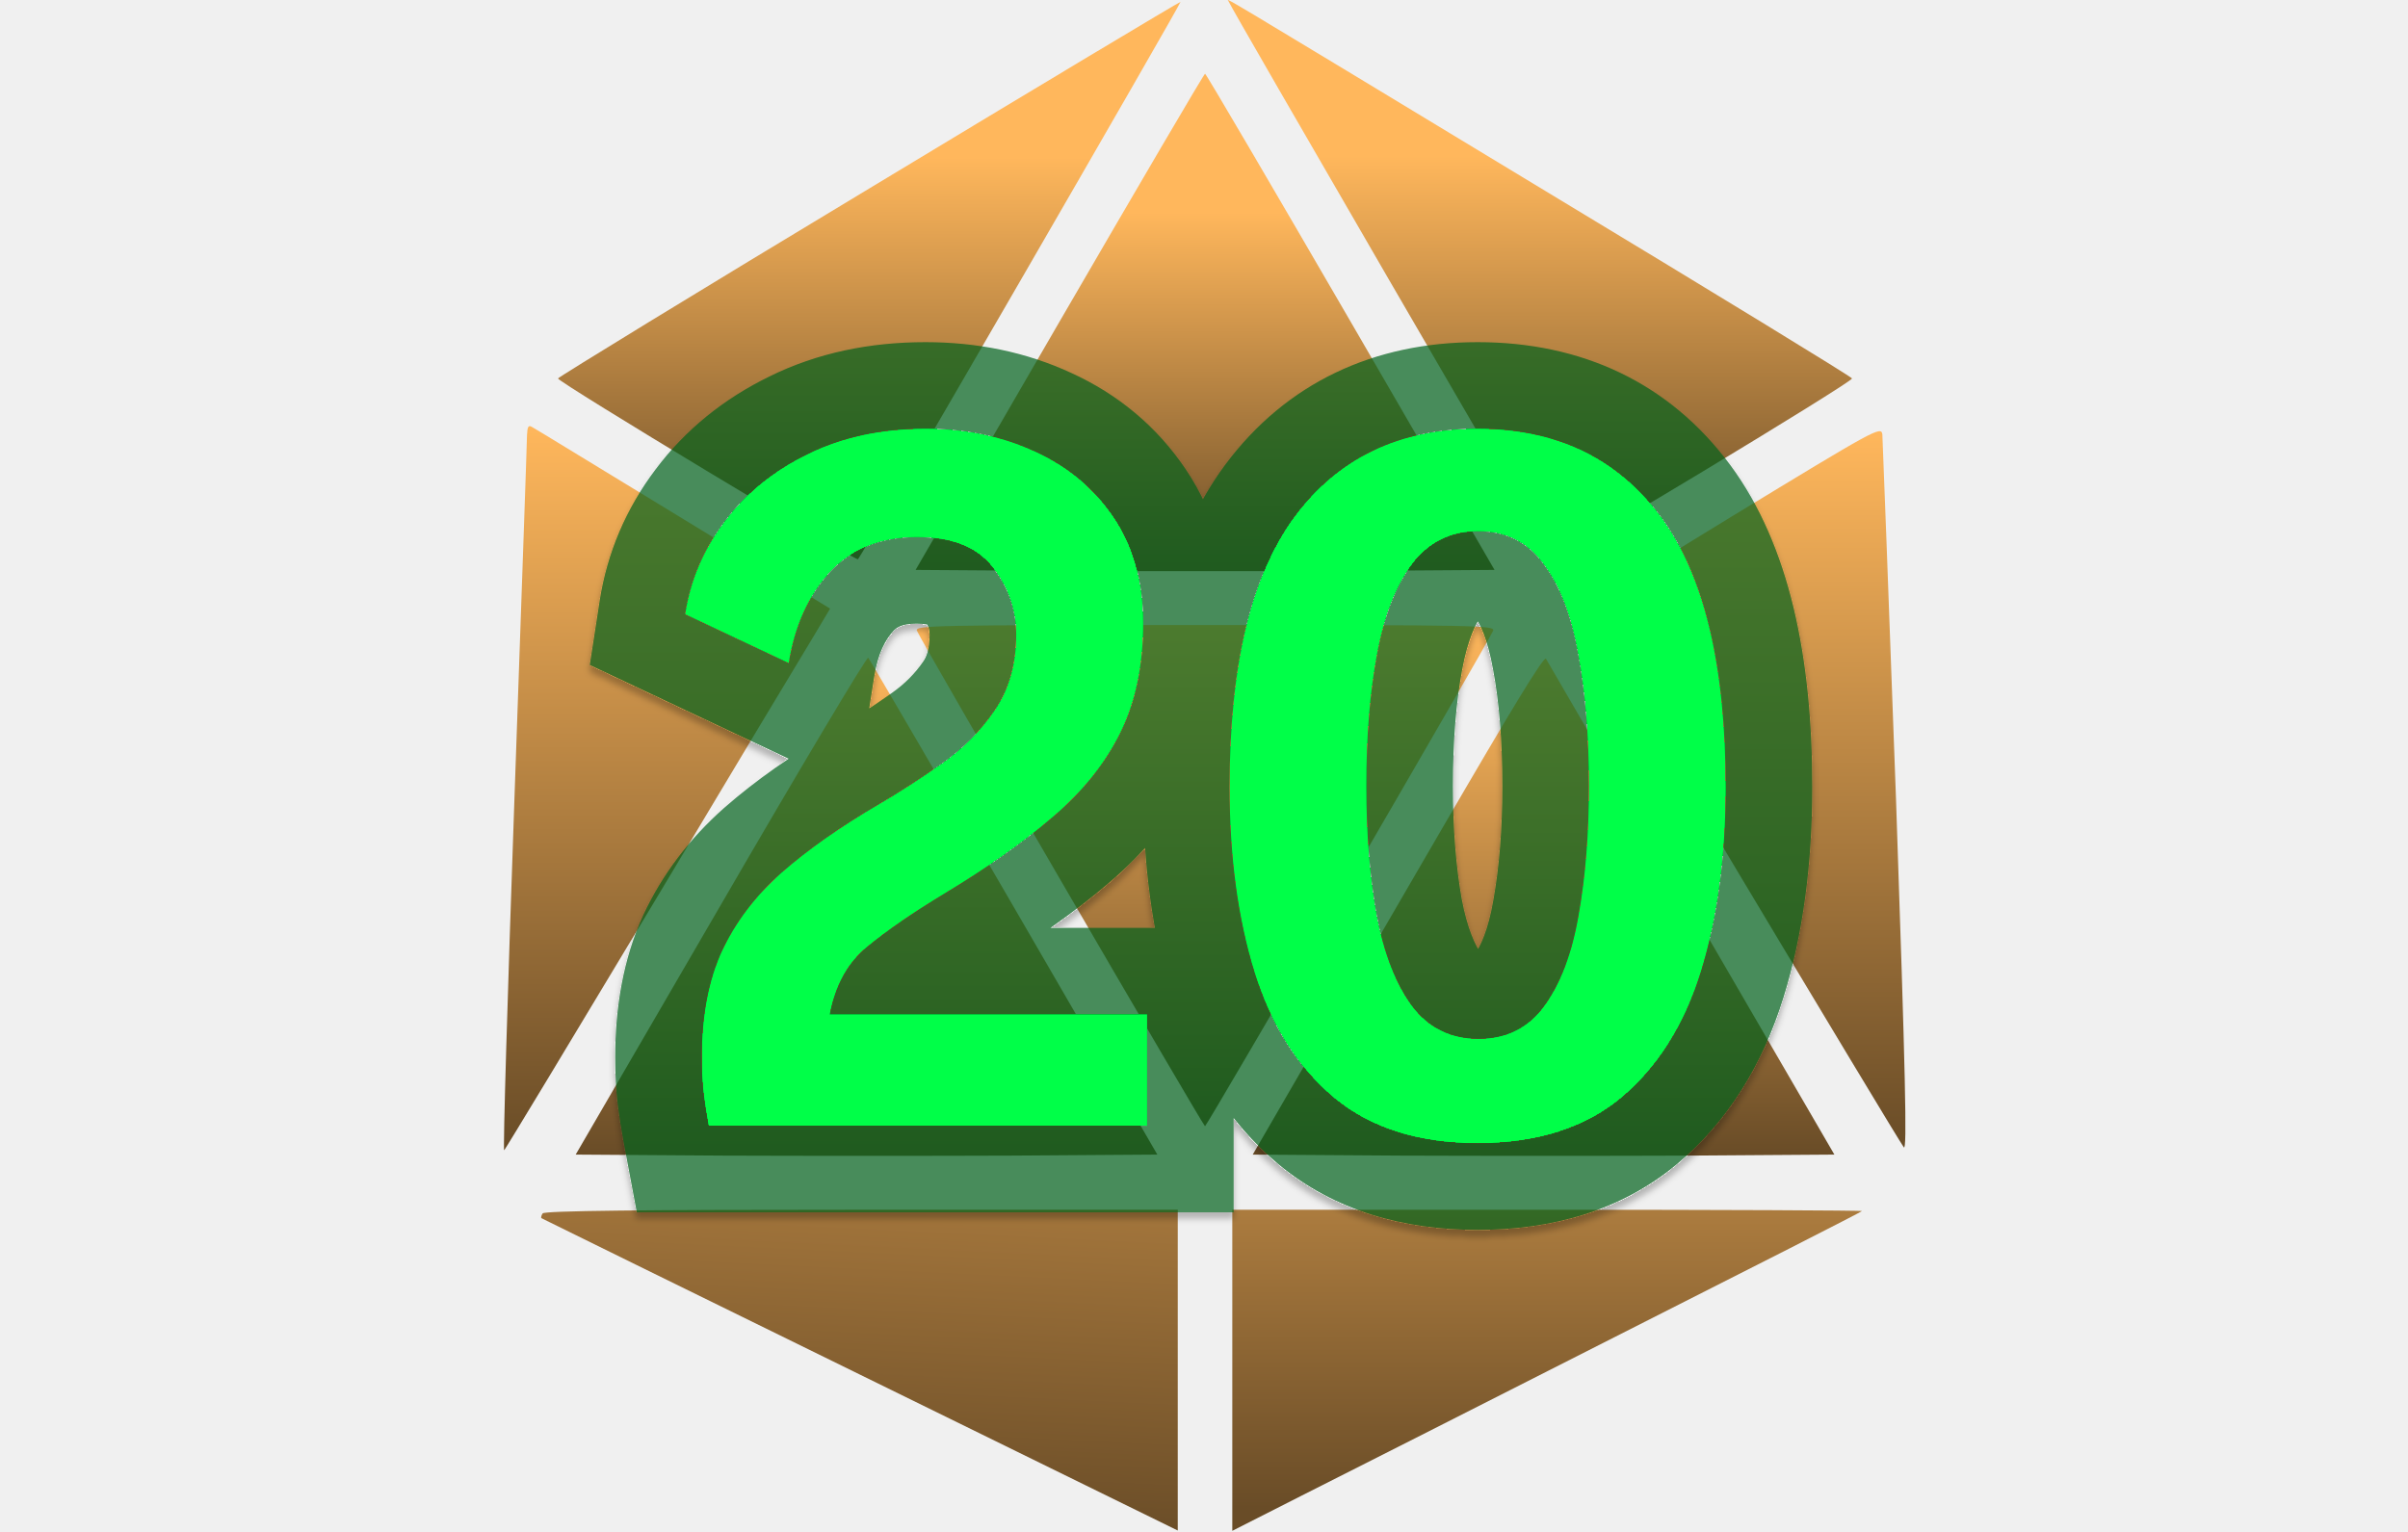
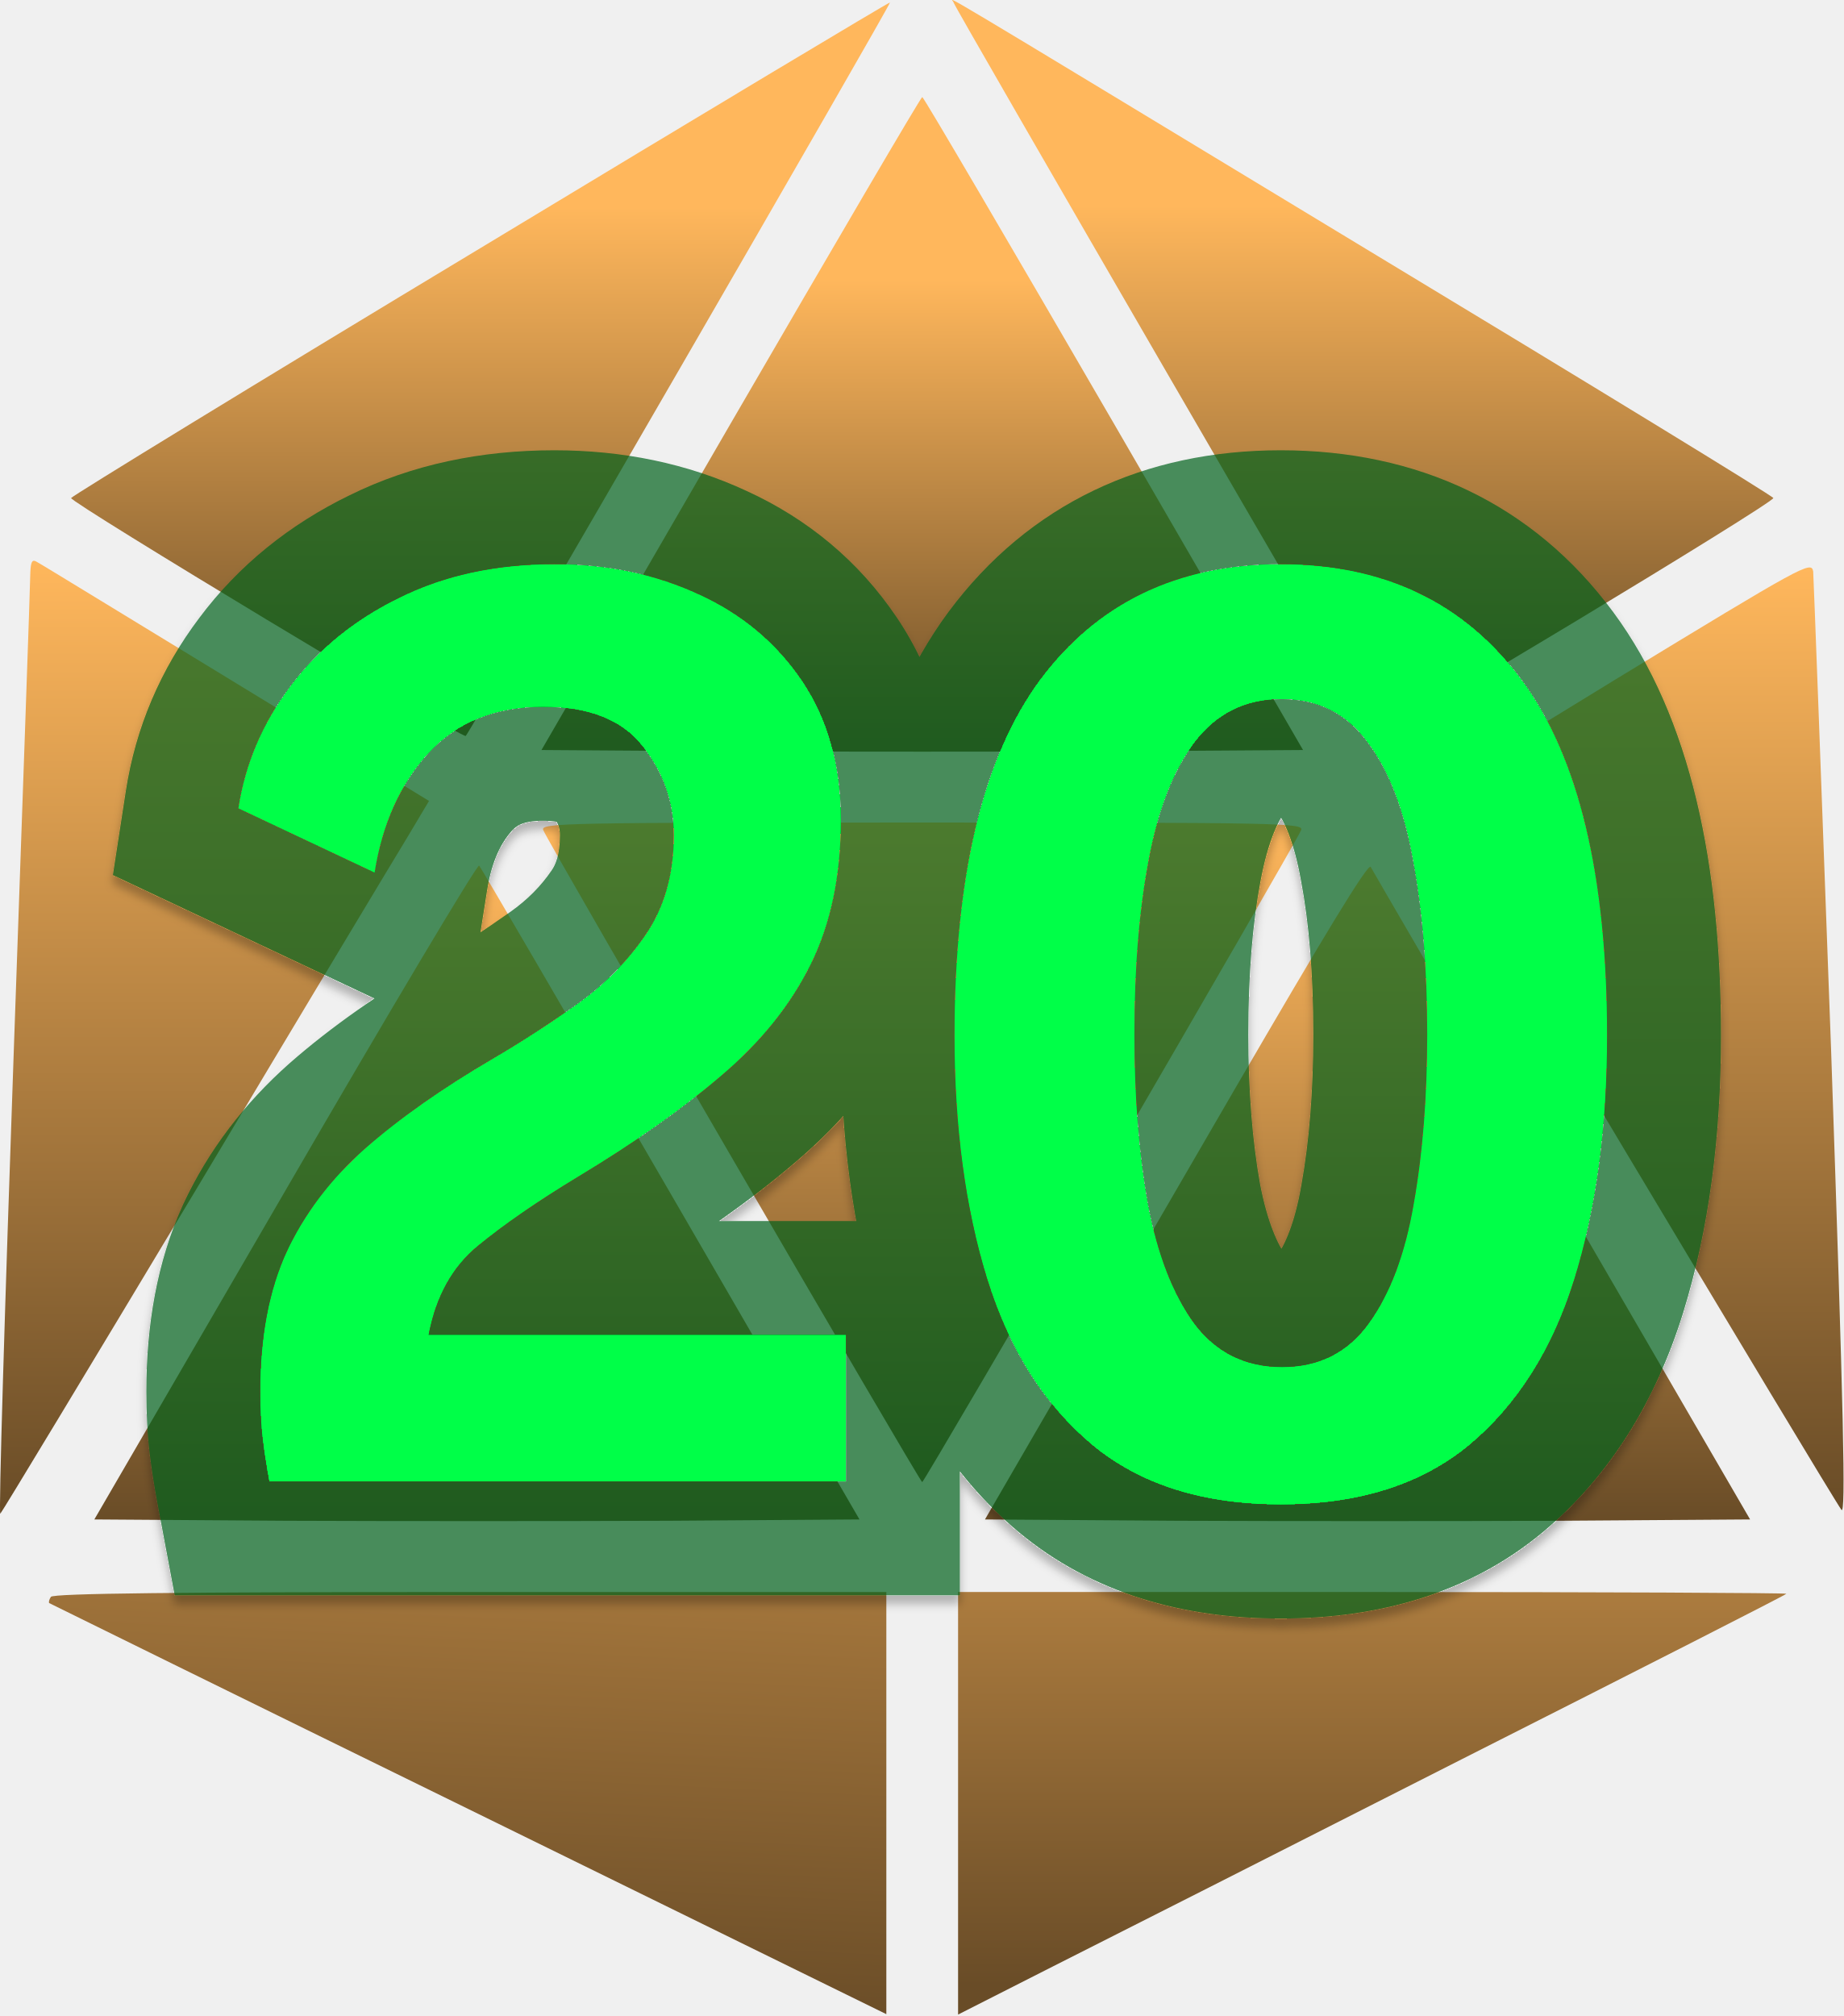
- <svg xmlns="http://www.w3.org/2000/svg" width="1529" height="973" viewBox="0 0 1529 973" fill="none">
-   <path d="M551.733 119.837C443.184 185.2 354.529 239.528 354.313 240.377C354.313 242.712 543.3 356.673 544.814 355.188C547.408 352.429 750.234 1.843 749.586 1.206C749.153 0.994 660.282 54.261 551.733 119.837Z" fill="url(#paint0_linear_3590_52)" />
-   <path d="M780.287 1.202C780.287 2.687 983.329 352.849 985.492 355.183C987.221 356.881 1175.99 242.919 1175.99 240.373C1175.99 239.524 1088.2 185.832 980.951 121.106C756.934 -14.502 780.287 -0.496 780.287 1.202Z" fill="url(#paint1_linear_3590_52)" />
-   <path d="M672.628 204.516L581.378 361.982L673.277 362.619C723.875 362.831 806.476 362.831 857.074 362.619L948.973 361.982L857.723 204.516C807.341 117.718 765.824 46.837 765.176 46.837C764.527 46.837 723.01 117.718 672.628 204.516Z" fill="url(#paint2_linear_3590_52)" />
-   <path d="M334.636 276.426C334.636 280.246 330.96 384.445 326.635 507.745C322.31 631.044 319.283 731.424 320.148 730.575C321.013 729.726 363.178 659.906 413.993 575.23C464.591 490.555 510.865 413.519 516.703 403.969L527.082 386.568L433.886 329.693C382.639 298.497 339.393 271.969 337.663 271.12C335.5 269.847 334.852 271.12 334.636 276.426Z" fill="url(#paint3_linear_3590_52)" />
-   <path d="M1099.65 328.023C1047.54 359.856 1004.73 386.383 1004.51 387.02C1004.08 388.081 1203.66 721.689 1208.85 728.693C1211.01 731.664 1209.93 683.49 1203.88 506.924C1199.34 382.775 1195.45 278.788 1195.23 275.817C1194.36 270.512 1190.69 272.634 1099.65 328.023Z" fill="url(#paint4_linear_3590_52)" />
-   <path d="M582.211 400.6C584.589 406.755 764.062 715.321 765.144 715.321C766.225 715.321 945.698 406.755 948.076 400.6C949.374 397.205 938.346 396.993 765.144 396.993C591.941 396.993 580.913 397.205 582.211 400.6Z" fill="url(#paint5_linear_3590_52)" />
-   <path d="M457.655 574.815L365.54 733.343L458.52 733.98C509.551 734.192 592.584 734.192 643.183 733.98L734.865 733.343L643.831 576.301C593.665 489.927 552.149 418.622 551.284 417.773C550.419 416.924 508.254 487.593 457.655 574.815Z" fill="url(#paint6_linear_3590_52)" />
-   <path d="M915.457 526.641C879.995 587.761 838.478 659.278 823.126 685.594L795.448 733.343L888.644 733.98C939.891 734.192 1022.92 734.192 1073.31 733.98L1164.77 733.343L1074.17 577.362C1024.22 491.625 982.489 420.107 981.624 418.41C980.327 416.5 959.352 451.091 915.457 526.641Z" fill="url(#paint7_linear_3590_52)" />
-   <path d="M344.561 770.714C343.696 771.988 343.479 773.261 343.696 773.685C344.128 773.898 435.378 818.888 546.306 873.216L747.834 972.11V870.245V768.38H546.954C406.836 768.38 345.426 769.017 344.561 770.714Z" fill="url(#paint8_linear_3590_52)" />
-   <path d="M782.467 870.444V972.31L826.363 950.027C850.364 937.93 940.101 892.515 1025.73 849.01C1111.36 805.718 1181.85 769.852 1182.28 769.216C1182.71 768.791 1092.98 768.367 982.915 768.367H782.467V870.444Z" fill="url(#paint9_linear_3590_52)" />
+ <svg xmlns="http://www.w3.org/2000/svg" width="890" height="973" viewBox="0 0 890 973" fill="none">
+   <path d="M231.733 119.836C123.184 185.199 34.529 239.527 34.313 240.376C34.313 242.711 223.3 356.672 224.814 355.187C227.408 352.428 430.234 1.842 429.586 1.205C429.153 0.993 340.282 54.26 231.733 119.836Z" fill="url(#paint0_linear_3590_52)" />
+   <path d="M460.287 1.201C460.287 2.686 663.329 352.848 665.492 355.182C667.221 356.88 855.992 242.918 855.992 240.372C855.992 239.523 768.202 185.831 660.951 121.105C436.934 -14.503 460.287 -0.497 460.287 1.201Z" fill="url(#paint1_linear_3590_52)" />
+   <path d="M352.628 204.515L261.378 361.982L353.277 362.618C403.875 362.83 486.476 362.83 537.074 362.618L628.973 361.982L537.723 204.515C487.341 117.717 445.824 46.836 445.176 46.836C444.527 46.836 403.01 117.717 352.628 204.515Z" fill="url(#paint2_linear_3590_52)" />
+   <path d="M14.636 276.425C14.636 280.245 10.96 384.444 6.635 507.744C2.31 631.043 -0.717 731.423 0.148 730.574C1.013 729.725 43.178 659.905 93.993 575.229C144.591 490.554 190.865 413.518 196.703 403.968L207.082 386.567L113.886 329.692C62.639 298.496 19.393 271.968 17.663 271.119C15.5 269.846 14.852 271.119 14.636 276.425Z" fill="url(#paint3_linear_3590_52)" />
+   <path d="M779.654 328.022C727.542 359.855 684.728 386.382 684.512 387.019C684.079 388.08 883.662 721.688 888.852 728.692C891.014 731.663 889.933 683.489 883.878 506.923C879.337 382.774 875.445 278.787 875.229 275.816C874.364 270.511 870.688 272.633 779.654 328.022Z" fill="url(#paint4_linear_3590_52)" />
+   <path d="M262.211 400.599C264.589 406.754 444.062 715.32 445.144 715.32C446.225 715.32 625.698 406.754 628.076 400.599C629.374 397.204 618.346 396.992 445.144 396.992C271.941 396.992 260.913 397.204 262.211 400.599Z" fill="url(#paint5_linear_3590_52)" />
+   <path d="M137.655 574.814L45.54 733.342L138.52 733.979C189.551 734.191 272.584 734.191 323.183 733.979L414.865 733.342L323.831 576.3C273.665 489.927 232.149 418.621 231.284 417.772C230.419 416.923 188.254 487.592 137.655 574.814Z" fill="url(#paint6_linear_3590_52)" />
+   <path d="M595.457 526.64C559.995 587.76 518.478 659.277 503.126 685.593L475.448 733.342L568.644 733.979C619.891 734.191 702.924 734.191 753.307 733.979L844.773 733.342L754.172 577.361C704.222 491.624 662.489 420.106 661.624 418.409C660.327 416.499 639.352 451.09 595.457 526.64Z" fill="url(#paint7_linear_3590_52)" />
+   <path d="M24.561 770.713C23.696 771.987 23.48 773.26 23.696 773.685C24.128 773.897 115.378 818.887 226.306 873.215L427.834 972.109V870.244V768.379H226.954C86.836 768.379 25.426 769.016 24.561 770.713Z" fill="url(#paint8_linear_3590_52)" />
+   <path d="M462.467 870.443V972.309L506.363 950.026C530.364 937.929 620.101 892.514 705.729 849.009C791.357 805.717 861.849 769.851 862.281 769.215C862.714 768.79 772.977 768.366 662.915 768.366H462.467V870.443Z" fill="url(#paint9_linear_3590_52)" />
  <g filter="url(#filter0_d_3590_52)">
-     <mask id="path-11-outside-1_3590_52" maskUnits="userSpaceOnUse" x="374" y="217" width="777" height="565" fill="black">
-       <rect fill="white" x="374" y="217" width="777" height="565" />
-       <path d="M526.846 644.32H728.346V715H449.966C448.726 708.387 447.693 701.773 446.866 695.16C446.04 688.34 445.626 680.487 445.626 671.6C445.626 645.353 449.863 622.93 458.336 604.33C467.016 585.73 479.623 569.093 496.156 554.42C512.896 539.747 533.46 525.28 557.846 511.02C571.28 503.167 584.713 494.487 598.146 484.98C611.58 475.473 622.74 464.21 631.626 451.19C640.72 437.963 645.266 421.947 645.266 403.14C645.266 387.02 640.203 372.657 630.076 360.05C620.156 347.443 604.14 341.14 582.026 341.14C559.086 341.14 540.693 348.58 526.846 363.46C513.206 378.34 504.526 397.56 500.806 421.12L435.086 390.12C438.393 368.627 446.763 348.993 460.196 331.22C473.63 313.24 491.196 298.98 512.896 288.44C534.596 277.693 559.5 272.32 587.606 272.32C613.233 272.32 636.483 277.177 657.356 286.89C678.23 296.397 694.866 310.347 707.266 328.74C719.666 347.133 725.866 369.453 725.866 395.7C725.866 422.567 721.01 445.817 711.296 465.45C701.583 485.083 687.22 502.96 668.206 519.08C649.4 535.2 626.253 551.527 598.766 568.06C579.34 579.84 563.323 590.897 550.716 601.23C538.316 611.357 530.36 625.72 526.846 644.32ZM938.245 726.16C900.632 726.16 870.252 716.55 847.105 697.33C823.959 677.903 807.115 651.243 796.575 617.35C786.035 583.25 780.765 544.087 780.765 499.86C780.765 422.567 794.509 365.32 821.995 328.12C849.689 290.92 888.439 272.32 938.245 272.32C988.259 272.32 1027.01 290.92 1054.5 328.12C1081.98 365.32 1095.73 422.567 1095.73 499.86C1095.73 544.087 1090.46 583.25 1079.92 617.35C1069.38 651.243 1052.53 677.903 1029.39 697.33C1006.24 716.55 975.859 726.16 938.245 726.16ZM938.865 659.82C956.639 659.82 970.589 652.793 980.715 638.74C991.049 624.48 998.282 605.26 1002.42 581.08C1006.76 556.693 1008.93 529.413 1008.93 499.24C1008.93 467.413 1006.65 439.41 1002.11 415.23C997.765 390.843 990.429 371.83 980.095 358.19C969.969 344.343 956.225 337.42 938.865 337.42C921.299 337.42 907.245 344.343 896.705 358.19C886.372 371.83 878.932 390.843 874.385 415.23C869.839 439.41 867.565 467.413 867.565 499.24C867.565 529.413 869.735 556.693 874.075 581.08C878.622 605.26 886.062 624.48 896.395 638.74C906.935 652.793 921.092 659.82 938.865 659.82Z" />
+     <mask id="path-11-outside-1_3590_52" maskUnits="userSpaceOnUse" x="54" y="217" width="777" height="565" fill="black">
+       <rect fill="white" x="54" y="217" width="777" height="565" />
+       <path d="M206.846 644.32H408.346V715H129.966C128.726 708.387 127.693 701.773 126.866 695.16C126.04 688.34 125.626 680.487 125.626 671.6C125.626 645.353 129.863 622.93 138.336 604.33C147.016 585.73 159.623 569.093 176.156 554.42C192.896 539.747 213.46 525.28 237.846 511.02C251.28 503.167 264.713 494.487 278.146 484.98C291.58 475.473 302.74 464.21 311.626 451.19C320.72 437.963 325.266 421.947 325.266 403.14C325.266 387.02 320.203 372.657 310.076 360.05C300.156 347.443 284.14 341.14 262.026 341.14C239.086 341.14 220.693 348.58 206.846 363.46C193.206 378.34 184.526 397.56 180.806 421.12L115.086 390.12C118.393 368.627 126.763 348.993 140.196 331.22C153.63 313.24 171.196 298.98 192.896 288.44C214.596 277.693 239.5 272.32 267.606 272.32C293.233 272.32 316.483 277.177 337.356 286.89C358.23 296.397 374.866 310.347 387.266 328.74C399.666 347.133 405.866 369.453 405.866 395.7C405.866 422.567 401.01 445.817 391.296 465.45C381.583 485.083 367.22 502.96 348.206 519.08C329.4 535.2 306.253 551.527 278.766 568.06C259.34 579.84 243.323 590.897 230.716 601.23C218.316 611.357 210.36 625.72 206.846 644.32ZM618.245 726.16C580.632 726.16 550.252 716.55 527.105 697.33C503.959 677.903 487.115 651.243 476.575 617.35C466.035 583.25 460.765 544.087 460.765 499.86C460.765 422.567 474.509 365.32 501.995 328.12C529.689 290.92 568.439 272.32 618.245 272.32C668.259 272.32 707.009 290.92 734.495 328.12C761.982 365.32 775.725 422.567 775.725 499.86C775.725 544.087 770.455 583.25 759.915 617.35C749.375 651.243 732.532 677.903 709.385 697.33C686.239 716.55 655.859 726.16 618.245 726.16ZM618.865 659.82C636.639 659.82 650.589 652.793 660.715 638.74C671.049 624.48 678.282 605.26 682.415 581.08C686.755 556.693 688.925 529.413 688.925 499.24C688.925 467.413 686.652 439.41 682.105 415.23C677.765 390.843 670.429 371.83 660.095 358.19C649.969 344.343 636.225 337.42 618.865 337.42C601.299 337.42 587.245 344.343 576.705 358.19C566.372 371.83 558.932 390.843 554.385 415.23C549.839 439.41 547.565 467.413 547.565 499.24C547.565 529.413 549.735 556.693 554.075 581.08C558.622 605.26 566.062 624.48 576.395 638.74C586.935 652.793 601.092 659.82 618.865 659.82Z" />
    </mask>
-     <path d="M526.846 644.32H728.346V715H449.966C448.726 708.387 447.693 701.773 446.866 695.16C446.04 688.34 445.626 680.487 445.626 671.6C445.626 645.353 449.863 622.93 458.336 604.33C467.016 585.73 479.623 569.093 496.156 554.42C512.896 539.747 533.46 525.28 557.846 511.02C571.28 503.167 584.713 494.487 598.146 484.98C611.58 475.473 622.74 464.21 631.626 451.19C640.72 437.963 645.266 421.947 645.266 403.14C645.266 387.02 640.203 372.657 630.076 360.05C620.156 347.443 604.14 341.14 582.026 341.14C559.086 341.14 540.693 348.58 526.846 363.46C513.206 378.34 504.526 397.56 500.806 421.12L435.086 390.12C438.393 368.627 446.763 348.993 460.196 331.22C473.63 313.24 491.196 298.98 512.896 288.44C534.596 277.693 559.5 272.32 587.606 272.32C613.233 272.32 636.483 277.177 657.356 286.89C678.23 296.397 694.866 310.347 707.266 328.74C719.666 347.133 725.866 369.453 725.866 395.7C725.866 422.567 721.01 445.817 711.296 465.45C701.583 485.083 687.22 502.96 668.206 519.08C649.4 535.2 626.253 551.527 598.766 568.06C579.34 579.84 563.323 590.897 550.716 601.23C538.316 611.357 530.36 625.72 526.846 644.32ZM938.245 726.16C900.632 726.16 870.252 716.55 847.105 697.33C823.959 677.903 807.115 651.243 796.575 617.35C786.035 583.25 780.765 544.087 780.765 499.86C780.765 422.567 794.509 365.32 821.995 328.12C849.689 290.92 888.439 272.32 938.245 272.32C988.259 272.32 1027.01 290.92 1054.5 328.12C1081.98 365.32 1095.73 422.567 1095.73 499.86C1095.73 544.087 1090.46 583.25 1079.92 617.35C1069.38 651.243 1052.53 677.903 1029.39 697.33C1006.24 716.55 975.859 726.16 938.245 726.16ZM938.865 659.82C956.639 659.82 970.589 652.793 980.715 638.74C991.049 624.48 998.282 605.26 1002.42 581.08C1006.76 556.693 1008.93 529.413 1008.93 499.24C1008.93 467.413 1006.65 439.41 1002.11 415.23C997.765 390.843 990.429 371.83 980.095 358.19C969.969 344.343 956.225 337.42 938.865 337.42C921.299 337.42 907.245 344.343 896.705 358.19C886.372 371.83 878.932 390.843 874.385 415.23C869.839 439.41 867.565 467.413 867.565 499.24C867.565 529.413 869.735 556.693 874.075 581.08C878.622 605.26 886.062 624.48 896.395 638.74C906.935 652.793 921.092 659.82 938.865 659.82Z" fill="#00FF48" shape-rendering="crispEdges" />
-     <path d="M526.846 644.32L472.802 634.112L460.485 699.32H526.846V644.32ZM728.346 644.32H783.346V589.32H728.346V644.32ZM728.346 715V770H783.346V715H728.346ZM449.966 715L395.908 725.136L404.32 770H449.966V715ZM446.866 695.16L392.266 701.778L392.278 701.88L392.291 701.982L446.866 695.16ZM458.336 604.33L408.496 581.071L408.39 581.3L408.285 581.529L458.336 604.33ZM496.156 554.42L459.902 513.06L459.775 513.172L459.648 513.284L496.156 554.42ZM557.846 511.02L530.088 463.539L530.083 463.541L557.846 511.02ZM631.626 451.19L586.304 420.031L586.251 420.107L586.199 420.184L631.626 451.19ZM630.076 360.05L586.853 394.061L587.024 394.279L587.197 394.494L630.076 360.05ZM526.846 363.46L486.582 325.992L486.442 326.143L486.303 326.295L526.846 363.46ZM500.806 421.12L477.342 470.864L543.692 502.161L555.133 429.698L500.806 421.12ZM435.086 390.12L380.726 381.757L374.482 422.345L411.622 439.864L435.086 390.12ZM460.196 331.22L504.073 364.383L504.166 364.261L504.257 364.139L460.196 331.22ZM512.896 288.44L536.926 337.913L537.116 337.821L537.305 337.727L512.896 288.44ZM657.356 286.89L634.152 336.755L634.355 336.85L634.56 336.943L657.356 286.89ZM711.296 465.45L661.999 441.061V441.061L711.296 465.45ZM668.206 519.08L632.639 477.128L632.525 477.224L632.413 477.321L668.206 519.08ZM598.766 568.06L570.417 520.929L570.333 520.98L570.249 521.031L598.766 568.06ZM550.716 601.23L585.506 643.829L585.544 643.798L585.582 643.767L550.716 601.23ZM526.846 644.32V699.32H728.346V644.32V589.32H526.846V644.32ZM728.346 644.32H673.346V715H728.346H783.346V644.32H728.346ZM728.346 715V660H449.966V715V770H728.346V715ZM449.966 715L504.024 704.864C502.988 699.339 502.128 693.831 501.442 688.338L446.866 695.16L392.291 701.982C393.258 709.715 394.464 717.434 395.908 725.136L449.966 715ZM446.866 695.16L501.467 688.542C500.97 684.445 500.626 678.879 500.626 671.6H445.626H390.626C390.626 682.095 391.109 692.235 392.266 701.778L446.866 695.16ZM445.626 671.6H500.626C500.626 651.069 503.963 636.844 508.387 627.131L458.336 604.33L408.285 581.529C395.763 609.016 390.626 639.638 390.626 671.6H445.626ZM458.336 604.33L508.176 627.589C513.441 616.307 521.311 605.632 532.664 595.556L496.156 554.42L459.648 513.284C437.934 532.555 420.591 555.153 408.496 581.071L458.336 604.33ZM496.156 554.42L532.41 595.78C545.93 583.929 563.477 571.44 585.609 558.499L557.846 511.02L530.083 463.541C503.442 479.12 479.862 495.564 459.902 513.06L496.156 554.42ZM557.846 511.02L585.605 558.501C600.489 549.8 615.259 540.249 629.918 529.875L598.146 484.98L566.374 440.085C554.167 448.724 542.071 456.533 530.088 463.539L557.846 511.02ZM598.146 484.98L629.918 529.875C648.455 516.756 664.317 500.857 677.053 482.196L631.626 451.19L586.199 420.184C581.162 427.563 574.704 434.19 566.374 440.085L598.146 484.98ZM631.626 451.19L676.949 482.349C693.371 458.462 700.266 431.113 700.266 403.14H645.266H590.266C590.266 412.78 588.068 417.465 586.304 420.031L631.626 451.19ZM645.266 403.14H700.266C700.266 374.451 690.9 347.945 672.955 325.606L630.076 360.05L587.197 394.494C589.506 397.368 590.266 399.589 590.266 403.14H645.266ZM630.076 360.05L673.299 326.039C649.376 295.636 614.223 286.14 582.026 286.14V341.14V396.14C584.97 396.14 587.084 396.352 588.498 396.585C589.9 396.817 590.491 397.05 590.482 397.047C590.443 397.031 589.896 396.806 589.091 396.219C588.268 395.619 587.487 394.867 586.853 394.061L630.076 360.05ZM582.026 341.14V286.14C545.98 286.14 512.224 298.438 486.582 325.992L526.846 363.46L567.11 400.928C569.162 398.722 572.193 396.14 582.026 396.14V341.14ZM526.846 363.46L486.303 326.295C464.115 350.5 451.573 380.282 446.479 412.542L500.806 421.12L555.133 429.698C557.479 414.838 562.297 406.18 567.39 400.625L526.846 363.46ZM500.806 421.12L524.27 371.376L458.55 340.376L435.086 390.12L411.622 439.864L477.342 470.864L500.806 421.12ZM435.086 390.12L489.447 398.483C491.333 386.224 495.995 375.071 504.073 364.383L460.196 331.22L416.319 298.057C397.531 322.915 385.453 351.029 380.726 381.757L435.086 390.12ZM460.196 331.22L504.257 364.139C512.042 353.718 522.523 344.909 536.926 337.913L512.896 288.44L488.867 238.967C459.869 253.051 435.217 272.762 416.136 298.301L460.196 331.22ZM512.896 288.44L537.305 337.727C550.286 331.298 566.608 327.32 587.606 327.32V272.32V217.32C552.392 217.32 518.906 224.088 488.487 239.153L512.896 288.44ZM587.606 272.32V327.32C606.13 327.32 621.331 330.789 634.152 336.755L657.356 286.89L680.561 237.025C651.634 223.564 620.336 217.32 587.606 217.32V272.32ZM657.356 286.89L634.56 336.943C646.524 342.392 655.136 349.804 661.662 359.485L707.266 328.74L752.871 297.995C734.597 270.889 709.935 250.401 680.153 236.837L657.356 286.89ZM707.266 328.74L661.662 359.485C666.885 367.233 670.866 378.36 670.866 395.7H725.866H780.866C780.866 360.546 772.447 327.034 752.871 297.995L707.266 328.74ZM725.866 395.7H670.866C670.866 415.989 667.207 430.534 661.999 441.061L711.296 465.45L760.593 489.839C774.812 461.099 780.866 429.144 780.866 395.7H725.866ZM711.296 465.45L661.999 441.061C656.045 453.097 646.712 465.196 632.639 477.128L668.206 519.08L703.774 561.032C727.727 540.724 747.121 517.07 760.593 489.839L711.296 465.45ZM668.206 519.08L632.413 477.321C616.496 490.964 595.999 505.541 570.417 520.929L598.766 568.06L627.116 615.191C656.507 597.512 682.303 579.436 704 560.839L668.206 519.08ZM598.766 568.06L570.249 521.031C549.396 533.676 531.073 546.216 515.85 558.693L550.716 601.23L585.582 643.767C595.573 635.577 609.284 626.004 627.284 615.089L598.766 568.06ZM550.716 601.23L515.927 558.631C491.731 578.391 478.26 605.217 472.802 634.112L526.846 644.32L580.891 654.528C582.459 646.223 584.902 644.322 585.506 643.829L550.716 601.23ZM847.105 697.33L811.747 739.459L811.858 739.552L811.97 739.644L847.105 697.33ZM796.575 617.35L744.028 633.592L744.042 633.637L744.056 633.682L796.575 617.35ZM821.995 328.12L777.878 295.277L777.819 295.356L777.76 295.435L821.995 328.12ZM1054.5 328.12L1010.26 360.805H1010.26L1054.5 328.12ZM1079.92 617.35L1132.43 633.682L1132.45 633.637L1132.46 633.592L1079.92 617.35ZM1029.39 697.33L1064.52 739.644L1064.63 739.552L1064.74 739.459L1029.39 697.33ZM980.715 638.74L936.179 606.467L936.136 606.527L936.093 606.586L980.715 638.74ZM1002.42 581.08L948.266 571.443L948.233 571.628L948.202 571.813L1002.42 581.08ZM1002.11 415.23L947.956 424.867L948.003 425.13L948.053 425.394L1002.11 415.23ZM980.095 358.19L935.701 390.658L935.975 391.032L936.255 391.402L980.095 358.19ZM896.705 358.19L852.942 324.877L852.903 324.928L852.865 324.978L896.705 358.19ZM874.385 415.23L928.438 425.394L928.446 425.352L928.454 425.311L874.385 415.23ZM874.075 581.08L819.926 590.717L819.973 590.98L820.023 591.244L874.075 581.08ZM896.395 638.74L851.859 671.013L852.124 671.379L852.395 671.74L896.395 638.74ZM938.245 726.16V671.16C910.164 671.16 893.242 664.151 882.241 655.016L847.105 697.33L811.97 739.644C847.262 768.949 891.1 781.16 938.245 781.16V726.16ZM847.105 697.33L882.463 655.201C868.715 643.663 857.06 626.634 849.094 601.018L796.575 617.35L744.056 633.682C757.17 675.853 779.203 712.144 811.747 739.459L847.105 697.33ZM796.575 617.35L849.122 601.108C840.543 573.35 835.765 539.84 835.765 499.86H780.765H725.765C725.765 548.333 731.528 593.15 744.028 633.592L796.575 617.35ZM780.765 499.86H835.765C835.765 427.167 849.045 384.063 866.23 360.805L821.995 328.12L777.76 295.435C739.972 346.577 725.765 417.967 725.765 499.86H780.765ZM821.995 328.12L866.113 360.963C882.565 338.862 904.323 327.32 938.245 327.32V272.32V217.32C872.554 217.32 816.812 242.978 777.878 295.277L821.995 328.12ZM938.245 272.32V327.32C972.458 327.32 994.087 338.915 1010.26 360.805L1054.5 328.12L1098.73 295.435C1059.93 242.925 1004.06 217.32 938.245 217.32V272.32ZM1054.5 328.12L1010.26 360.805C1027.45 384.063 1040.73 427.167 1040.73 499.86H1095.73H1150.73C1150.73 417.967 1136.52 346.577 1098.73 295.435L1054.5 328.12ZM1095.73 499.86H1040.73C1040.73 539.84 1035.95 573.35 1027.37 601.108L1079.92 617.35L1132.46 633.592C1144.96 593.15 1150.73 548.333 1150.73 499.86H1095.73ZM1079.92 617.35L1027.4 601.018C1019.43 626.634 1007.78 643.663 994.027 655.201L1029.39 697.33L1064.74 739.459C1097.29 712.144 1119.32 675.853 1132.43 633.682L1079.92 617.35ZM1029.39 697.33L994.25 655.016C983.248 664.151 966.327 671.16 938.245 671.16V726.16V781.16C985.391 781.16 1029.23 768.949 1064.52 739.644L1029.39 697.33ZM938.865 659.82V714.82C973.774 714.82 1004.56 699.73 1025.34 670.894L980.715 638.74L936.093 606.586C935.801 606.992 935.798 606.91 936.173 606.582C936.566 606.238 937.163 605.809 937.916 605.43C938.665 605.052 939.273 604.873 939.584 604.804C939.87 604.741 939.679 604.82 938.865 604.82V659.82ZM980.715 638.74L1025.25 671.013C1042.08 647.787 1051.6 619.766 1056.63 590.347L1002.42 581.08L948.202 571.813C944.964 590.754 940.016 601.172 936.179 606.467L980.715 638.74ZM1002.42 581.08L1056.56 590.717C1061.58 562.551 1063.93 531.974 1063.93 499.24H1008.93H953.925C953.925 526.853 951.934 550.836 948.266 571.443L1002.42 581.08ZM1008.93 499.24H1063.93C1063.93 464.938 1061.49 433.406 1056.16 405.066L1002.11 415.23L948.053 425.394C951.817 445.414 953.925 469.889 953.925 499.24H1008.93ZM1002.11 415.23L1056.25 405.593C1051.02 376.205 1041.34 347.951 1023.94 324.978L980.095 358.19L936.255 391.402C939.518 395.709 944.506 405.481 947.956 424.867L1002.11 415.23ZM980.095 358.19L1024.49 325.722C1003.86 297.514 973.521 282.42 938.865 282.42V337.42V392.42C939.541 392.42 939.625 392.486 939.257 392.404C938.865 392.317 938.214 392.117 937.448 391.732C936.682 391.346 936.092 390.919 935.719 390.595C935.364 390.286 935.387 390.228 935.701 390.658L980.095 358.19ZM938.865 337.42V282.42C904.317 282.42 873.999 297.214 852.942 324.877L896.705 358.19L940.469 391.503C940.867 390.98 940.987 390.928 940.756 391.123C940.509 391.332 940.063 391.652 939.456 391.95C938.852 392.248 938.359 392.391 938.113 392.445C937.889 392.494 938.096 392.42 938.865 392.42V337.42ZM896.705 358.19L852.865 324.978C835.581 347.793 825.777 375.866 820.317 405.149L874.385 415.23L928.454 425.311C932.087 405.82 937.163 395.867 940.545 391.402L896.705 358.19ZM874.385 415.23L820.333 405.066C815.004 433.406 812.565 464.938 812.565 499.24H867.565H922.565C922.565 469.888 924.673 445.414 928.438 425.394L874.385 415.23ZM867.565 499.24H812.565C812.565 531.974 814.914 562.551 819.926 590.717L874.075 581.08L928.224 571.443C924.557 550.836 922.565 526.853 922.565 499.24H867.565ZM874.075 581.08L820.023 591.244C825.512 620.437 835.258 648.104 851.859 671.013L896.395 638.74L940.932 606.467C936.865 600.856 931.732 590.083 928.128 570.916L874.075 581.08ZM896.395 638.74L852.395 671.74C873.466 699.834 904.021 714.82 938.865 714.82V659.82V604.82C938.055 604.82 937.823 604.741 938.034 604.788C938.269 604.839 938.76 604.982 939.371 605.285C939.983 605.589 940.434 605.915 940.685 606.129C940.92 606.329 940.797 606.275 940.395 605.74L896.395 638.74Z" fill="#00611C" fill-opacity="0.7" mask="url(#path-11-outside-1_3590_52)" />
+     <path d="M206.846 644.32H408.346V715H129.966C128.726 708.387 127.693 701.773 126.866 695.16C126.04 688.34 125.626 680.487 125.626 671.6C125.626 645.353 129.863 622.93 138.336 604.33C147.016 585.73 159.623 569.093 176.156 554.42C192.896 539.747 213.46 525.28 237.846 511.02C251.28 503.167 264.713 494.487 278.146 484.98C291.58 475.473 302.74 464.21 311.626 451.19C320.72 437.963 325.266 421.947 325.266 403.14C325.266 387.02 320.203 372.657 310.076 360.05C300.156 347.443 284.14 341.14 262.026 341.14C239.086 341.14 220.693 348.58 206.846 363.46C193.206 378.34 184.526 397.56 180.806 421.12L115.086 390.12C118.393 368.627 126.763 348.993 140.196 331.22C153.63 313.24 171.196 298.98 192.896 288.44C214.596 277.693 239.5 272.32 267.606 272.32C293.233 272.32 316.483 277.177 337.356 286.89C358.23 296.397 374.866 310.347 387.266 328.74C399.666 347.133 405.866 369.453 405.866 395.7C405.866 422.567 401.01 445.817 391.296 465.45C381.583 485.083 367.22 502.96 348.206 519.08C329.4 535.2 306.253 551.527 278.766 568.06C259.34 579.84 243.323 590.897 230.716 601.23C218.316 611.357 210.36 625.72 206.846 644.32ZM618.245 726.16C580.632 726.16 550.252 716.55 527.105 697.33C503.959 677.903 487.115 651.243 476.575 617.35C466.035 583.25 460.765 544.087 460.765 499.86C460.765 422.567 474.509 365.32 501.995 328.12C529.689 290.92 568.439 272.32 618.245 272.32C668.259 272.32 707.009 290.92 734.495 328.12C761.982 365.32 775.725 422.567 775.725 499.86C775.725 544.087 770.455 583.25 759.915 617.35C749.375 651.243 732.532 677.903 709.385 697.33C686.239 716.55 655.859 726.16 618.245 726.16ZM618.865 659.82C636.639 659.82 650.589 652.793 660.715 638.74C671.049 624.48 678.282 605.26 682.415 581.08C686.755 556.693 688.925 529.413 688.925 499.24C688.925 467.413 686.652 439.41 682.105 415.23C677.765 390.843 670.429 371.83 660.095 358.19C649.969 344.343 636.225 337.42 618.865 337.42C601.299 337.42 587.245 344.343 576.705 358.19C566.372 371.83 558.932 390.843 554.385 415.23C549.839 439.41 547.565 467.413 547.565 499.24C547.565 529.413 549.735 556.693 554.075 581.08C558.622 605.26 566.062 624.48 576.395 638.74C586.935 652.793 601.092 659.82 618.865 659.82Z" fill="#00FF48" shape-rendering="crispEdges" />
+     <path d="M206.846 644.32L152.802 634.112L140.485 699.32H206.846V644.32ZM408.346 644.32H463.346V589.32H408.346V644.32ZM408.346 715V770H463.346V715H408.346ZM129.966 715L75.908 725.136L84.32 770H129.966V715ZM126.866 695.16L72.266 701.778L72.278 701.88L72.291 701.982L126.866 695.16ZM138.336 604.33L88.496 581.071L88.39 581.3L88.285 581.529L138.336 604.33ZM176.156 554.42L139.902 513.06L139.775 513.172L139.648 513.284L176.156 554.42ZM237.846 511.02L210.088 463.539L210.083 463.541L237.846 511.02ZM311.626 451.19L266.304 420.031L266.251 420.107L266.199 420.184L311.626 451.19ZM310.076 360.05L266.853 394.061L267.024 394.279L267.197 394.494L310.076 360.05ZM206.846 363.46L166.582 325.992L166.442 326.143L166.303 326.295L206.846 363.46ZM180.806 421.12L157.342 470.864L223.692 502.161L235.133 429.698L180.806 421.12ZM115.086 390.12L60.726 381.757L54.481 422.345L91.622 439.864L115.086 390.12ZM140.196 331.22L184.073 364.383L184.166 364.261L184.257 364.139L140.196 331.22ZM192.896 288.44L216.926 337.913L217.116 337.821L217.305 337.727L192.896 288.44ZM337.356 286.89L314.152 336.755L314.355 336.85L314.56 336.943L337.356 286.89ZM391.296 465.45L341.999 441.061V441.061L391.296 465.45ZM348.206 519.08L312.639 477.128L312.525 477.224L312.413 477.321L348.206 519.08ZM278.766 568.06L250.417 520.929L250.333 520.98L250.249 521.031L278.766 568.06ZM230.716 601.23L265.506 643.829L265.544 643.798L265.582 643.767L230.716 601.23ZM206.846 644.32V699.32H408.346V644.32V589.32H206.846V644.32ZM408.346 644.32H353.346V715H408.346H463.346V644.32H408.346ZM408.346 715V660H129.966V715V770H408.346V715ZM129.966 715L184.024 704.864C182.988 699.339 182.128 693.831 181.442 688.338L126.866 695.16L72.291 701.982C73.258 709.715 74.464 717.434 75.908 725.136L129.966 715ZM126.866 695.16L181.467 688.542C180.97 684.445 180.626 678.879 180.626 671.6H125.626H70.626C70.626 682.095 71.109 692.235 72.266 701.778L126.866 695.16ZM125.626 671.6H180.626C180.626 651.069 183.963 636.844 188.387 627.131L138.336 604.33L88.285 581.529C75.763 609.016 70.626 639.638 70.626 671.6H125.626ZM138.336 604.33L188.176 627.589C193.441 616.307 201.311 605.632 212.664 595.556L176.156 554.42L139.648 513.284C117.934 532.555 100.591 555.153 88.496 581.071L138.336 604.33ZM176.156 554.42L212.41 595.78C225.93 583.929 243.477 571.44 265.609 558.499L237.846 511.02L210.083 463.541C183.442 479.12 159.862 495.564 139.902 513.06L176.156 554.42ZM237.846 511.02L265.605 558.501C280.489 549.8 295.259 540.249 309.918 529.875L278.146 484.98L246.374 440.085C234.167 448.724 222.071 456.533 210.088 463.539L237.846 511.02ZM278.146 484.98L309.918 529.875C328.455 516.756 344.317 500.857 357.053 482.196L311.626 451.19L266.199 420.184C261.162 427.563 254.704 434.19 246.374 440.085L278.146 484.98ZM311.626 451.19L356.949 482.349C373.371 458.462 380.266 431.113 380.266 403.14H325.266H270.266C270.266 412.78 268.068 417.465 266.304 420.031L311.626 451.19ZM325.266 403.14H380.266C380.266 374.451 370.9 347.945 352.955 325.606L310.076 360.05L267.197 394.494C269.506 397.368 270.266 399.589 270.266 403.14H325.266ZM310.076 360.05L353.299 326.039C329.376 295.636 294.223 286.14 262.026 286.14V341.14V396.14C264.97 396.14 267.084 396.352 268.498 396.585C269.9 396.817 270.491 397.05 270.482 397.047C270.443 397.031 269.896 396.806 269.091 396.219C268.268 395.619 267.487 394.867 266.853 394.061L310.076 360.05ZM262.026 341.14V286.14C225.98 286.14 192.224 298.438 166.582 325.992L206.846 363.46L247.11 400.928C249.162 398.722 252.193 396.14 262.026 396.14V341.14ZM206.846 363.46L166.303 326.295C144.115 350.5 131.573 380.282 126.479 412.542L180.806 421.12L235.133 429.698C237.48 414.838 242.297 406.18 247.39 400.625L206.846 363.46ZM180.806 421.12L204.27 371.376L138.55 340.376L115.086 390.12L91.622 439.864L157.342 470.864L180.806 421.12ZM115.086 390.12L169.447 398.483C171.333 386.224 175.995 375.071 184.073 364.383L140.196 331.22L96.319 298.057C77.531 322.915 65.453 351.029 60.726 381.757L115.086 390.12ZM140.196 331.22L184.257 364.139C192.042 353.718 202.523 344.909 216.926 337.913L192.896 288.44L168.867 238.967C139.869 253.051 115.217 272.762 96.136 298.301L140.196 331.22ZM192.896 288.44L217.305 337.727C230.286 331.298 246.608 327.32 267.606 327.32V272.32V217.32C232.392 217.32 198.906 224.088 168.487 239.153L192.896 288.44ZM267.606 272.32V327.32C286.13 327.32 301.331 330.789 314.152 336.755L337.356 286.89L360.561 237.025C331.634 223.564 300.336 217.32 267.606 217.32V272.32ZM337.356 286.89L314.56 336.943C326.524 342.392 335.136 349.804 341.662 359.485L387.266 328.74L432.871 297.995C414.597 270.889 389.935 250.401 360.153 236.837L337.356 286.89ZM387.266 328.74L341.662 359.485C346.885 367.233 350.866 378.36 350.866 395.7H405.866H460.866C460.866 360.546 452.447 327.034 432.871 297.995L387.266 328.74ZM405.866 395.7H350.866C350.866 415.989 347.207 430.534 341.999 441.061L391.296 465.45L440.593 489.839C454.812 461.099 460.866 429.144 460.866 395.7H405.866ZM391.296 465.45L341.999 441.061C336.045 453.097 326.712 465.196 312.639 477.128L348.206 519.08L383.774 561.032C407.727 540.724 427.121 517.07 440.593 489.839L391.296 465.45ZM348.206 519.08L312.413 477.321C296.496 490.964 275.999 505.541 250.417 520.929L278.766 568.06L307.116 615.191C336.507 597.512 362.303 579.436 384 560.839L348.206 519.08ZM278.766 568.06L250.249 521.031C229.396 533.676 211.073 546.216 195.85 558.693L230.716 601.23L265.582 643.767C275.573 635.577 289.284 626.004 307.284 615.089L278.766 568.06ZM230.716 601.23L195.927 558.631C171.731 578.391 158.26 605.217 152.802 634.112L206.846 644.32L260.891 654.528C262.459 646.223 264.902 644.322 265.506 643.829L230.716 601.23ZM527.105 697.33L491.747 739.459L491.858 739.552L491.97 739.644L527.105 697.33ZM476.575 617.35L424.028 633.592L424.042 633.637L424.056 633.682L476.575 617.35ZM501.995 328.12L457.878 295.277L457.819 295.356L457.761 295.435L501.995 328.12ZM734.495 328.12L690.26 360.805H690.261L734.495 328.12ZM759.915 617.35L812.434 633.682L812.448 633.637L812.462 633.592L759.915 617.35ZM709.385 697.33L744.521 739.644L744.632 739.552L744.743 739.459L709.385 697.33ZM660.715 638.74L616.179 606.467L616.136 606.527L616.093 606.586L660.715 638.74ZM682.415 581.08L628.266 571.443L628.233 571.628L628.202 571.813L682.415 581.08ZM682.105 415.23L627.956 424.867L628.003 425.13L628.053 425.394L682.105 415.23ZM660.095 358.19L615.701 390.658L615.975 391.032L616.255 391.402L660.095 358.19ZM576.705 358.19L532.942 324.877L532.903 324.928L532.865 324.978L576.705 358.19ZM554.385 415.23L608.438 425.394L608.446 425.352L608.454 425.311L554.385 415.23ZM554.075 581.08L499.926 590.717L499.973 590.98L500.023 591.244L554.075 581.08ZM576.395 638.74L531.859 671.013L532.124 671.379L532.395 671.74L576.395 638.74ZM618.245 726.16V671.16C590.164 671.16 573.242 664.151 562.241 655.016L527.105 697.33L491.97 739.644C527.262 768.949 571.1 781.16 618.245 781.16V726.16ZM527.105 697.33L562.463 655.201C548.715 643.663 537.06 626.634 529.094 601.018L476.575 617.35L424.056 633.682C437.17 675.853 459.203 712.144 491.747 739.459L527.105 697.33ZM476.575 617.35L529.122 601.108C520.543 573.35 515.765 539.84 515.765 499.86H460.765H405.765C405.765 548.333 411.528 593.15 424.028 633.592L476.575 617.35ZM460.765 499.86H515.765C515.765 427.167 529.045 384.063 546.23 360.805L501.995 328.12L457.761 295.435C419.972 346.577 405.765 417.967 405.765 499.86H460.765ZM501.995 328.12L546.113 360.963C562.565 338.862 584.323 327.32 618.245 327.32V272.32V217.32C552.554 217.32 496.812 242.978 457.878 295.277L501.995 328.12ZM618.245 272.32V327.32C652.458 327.32 674.087 338.915 690.26 360.805L734.495 328.12L778.73 295.435C739.931 242.925 684.059 217.32 618.245 217.32V272.32ZM734.495 328.12L690.261 360.805C707.446 384.063 720.725 427.167 720.725 499.86H775.725H830.725C830.725 417.967 816.518 346.577 778.73 295.435L734.495 328.12ZM775.725 499.86H720.725C720.725 539.84 715.948 573.35 707.368 601.108L759.915 617.35L812.462 633.592C824.963 593.15 830.725 548.333 830.725 499.86H775.725ZM759.915 617.35L707.396 601.018C699.43 626.634 687.776 643.663 674.027 655.201L709.385 697.33L744.743 739.459C777.288 712.144 799.32 675.853 812.434 633.682L759.915 617.35ZM709.385 697.33L674.25 655.016C663.248 664.151 646.327 671.16 618.245 671.16V726.16V781.16C665.391 781.16 709.229 768.949 744.521 739.644L709.385 697.33ZM618.865 659.82V714.82C653.774 714.82 684.558 699.73 705.337 670.894L660.715 638.74L616.093 606.586C615.801 606.992 615.798 606.91 616.173 606.582C616.566 606.238 617.163 605.809 617.916 605.43C618.665 605.052 619.273 604.873 619.584 604.804C619.87 604.741 619.679 604.82 618.865 604.82V659.82ZM660.715 638.74L705.252 671.013C722.081 647.787 731.6 619.766 736.629 590.347L682.415 581.08L628.202 571.813C624.964 590.754 620.016 601.172 616.179 606.467L660.715 638.74ZM682.415 581.08L736.565 590.717C741.577 562.551 743.925 531.974 743.925 499.24H688.925H633.925C633.925 526.853 631.934 550.836 628.266 571.443L682.415 581.08ZM688.925 499.24H743.925C743.925 464.938 741.487 433.406 736.158 405.066L682.105 415.23L628.053 425.394C631.817 445.414 633.925 469.889 633.925 499.24H688.925ZM682.105 415.23L736.255 405.593C731.024 376.205 721.34 347.951 703.935 324.978L660.095 358.19L616.255 391.402C619.518 395.709 624.506 405.481 627.956 424.867L682.105 415.23ZM660.095 358.19L704.49 325.722C683.86 297.514 653.521 282.42 618.865 282.42V337.42V392.42C619.541 392.42 619.625 392.486 619.257 392.404C618.865 392.317 618.214 392.117 617.448 391.732C616.682 391.346 616.092 390.919 615.719 390.595C615.364 390.286 615.387 390.228 615.701 390.658L660.095 358.19ZM618.865 337.42V282.42C584.317 282.42 553.999 297.214 532.942 324.877L576.705 358.19L620.469 391.503C620.867 390.98 620.987 390.928 620.756 391.123C620.509 391.332 620.063 391.652 619.456 391.95C618.852 392.248 618.359 392.391 618.113 392.445C617.889 392.494 618.096 392.42 618.865 392.42V337.42ZM576.705 358.19L532.865 324.978C515.581 347.793 505.777 375.866 500.317 405.149L554.385 415.23L608.454 425.311C612.087 405.82 617.163 395.867 620.545 391.402L576.705 358.19ZM554.385 415.23L500.333 405.066C495.004 433.406 492.565 464.938 492.565 499.24H547.565H602.565C602.565 469.888 604.673 445.414 608.438 425.394L554.385 415.23ZM547.565 499.24H492.565C492.565 531.974 494.914 562.551 499.926 590.717L554.075 581.08L608.224 571.443C604.557 550.836 602.565 526.853 602.565 499.24H547.565ZM554.075 581.08L500.023 591.244C505.512 620.437 515.258 648.104 531.859 671.013L576.395 638.74L620.932 606.467C616.865 600.856 611.732 590.083 608.128 570.916L554.075 581.08ZM576.395 638.74L532.395 671.74C553.466 699.834 584.021 714.82 618.865 714.82V659.82V604.82C618.055 604.82 617.823 604.741 618.034 604.788C618.269 604.839 618.76 604.982 619.371 605.285C619.983 605.589 620.434 605.915 620.685 606.129C620.92 606.329 620.797 606.275 620.395 605.74L576.395 638.74Z" fill="#00611C" fill-opacity="0.7" mask="url(#path-11-outside-1_3590_52)" />
  </g>
  <defs>
-     <filter id="filter0_d_3590_52" x="370.482" y="217.32" width="784.244" height="571.84" filterUnits="userSpaceOnUse" color-interpolation-filters="sRGB">
+     <filter id="filter0_d_3590_52" x="50.482" y="217.32" width="784.244" height="571.84" filterUnits="userSpaceOnUse" color-interpolation-filters="sRGB">
      <feFlood flood-opacity="0" result="BackgroundImageFix" />
      <feColorMatrix in="SourceAlpha" type="matrix" values="0 0 0 0 0 0 0 0 0 0 0 0 0 0 0 0 0 0 127 0" result="hardAlpha" />
      <feOffset dy="4" />
      <feGaussianBlur stdDeviation="2" />
      <feComposite in2="hardAlpha" operator="out" />
      <feColorMatrix type="matrix" values="0 0 0 0 0 0 0 0 0 0 0 0 0 0 0 0 0 0 0.25 0" />
      <feBlend mode="normal" in2="BackgroundImageFix" result="effect1_dropShadow_3590_52" />
      <feBlend mode="normal" in="SourceGraphic" in2="effect1_dropShadow_3590_52" result="shape" />
    </filter>
-     <linearGradient id="paint0_linear_3590_52" x1="551.95" y1="1.206" x2="551.95" y2="355.202" gradientUnits="userSpaceOnUse">
+     <linearGradient id="paint0_linear_3590_52" x1="231.95" y1="1.205" x2="231.95" y2="355.201" gradientUnits="userSpaceOnUse">
      <stop offset="0.279" stop-color="#FFB75C" />
      <stop offset="1" stop-color="#694C27" />
    </linearGradient>
-     <linearGradient id="paint1_linear_3590_52" x1="977.792" y1="0.001" x2="977.792" y2="355.202" gradientUnits="userSpaceOnUse">
+     <linearGradient id="paint1_linear_3590_52" x1="657.792" y1="-0" x2="657.792" y2="355.201" gradientUnits="userSpaceOnUse">
      <stop offset="0.279" stop-color="#FFB75C" />
      <stop offset="1" stop-color="#694C27" />
    </linearGradient>
-     <linearGradient id="paint2_linear_3590_52" x1="765.176" y1="46.837" x2="765.176" y2="362.778" gradientUnits="userSpaceOnUse">
+     <linearGradient id="paint2_linear_3590_52" x1="445.176" y1="46.836" x2="445.176" y2="362.777" gradientUnits="userSpaceOnUse">
      <stop offset="0.279" stop-color="#FFB75C" />
      <stop offset="1" stop-color="#694C27" />
    </linearGradient>
-     <linearGradient id="paint3_linear_3590_52" x1="423.541" y1="270.664" x2="423.541" y2="730.58" gradientUnits="userSpaceOnUse">
+     <linearGradient id="paint3_linear_3590_52" x1="103.541" y1="270.663" x2="103.541" y2="730.579" gradientUnits="userSpaceOnUse">
      <stop stop-color="#FFB75C" />
      <stop offset="1" stop-color="#694C27" />
    </linearGradient>
-     <linearGradient id="paint4_linear_3590_52" x1="1107.19" y1="273.881" x2="1107.19" y2="728.82" gradientUnits="userSpaceOnUse">
+     <linearGradient id="paint4_linear_3590_52" x1="787.193" y1="273.88" x2="787.193" y2="728.819" gradientUnits="userSpaceOnUse">
      <stop stop-color="#FFB75C" />
      <stop offset="1" stop-color="#694C27" />
    </linearGradient>
-     <linearGradient id="paint5_linear_3590_52" x1="765.144" y1="396.993" x2="765.144" y2="715.321" gradientUnits="userSpaceOnUse">
+     <linearGradient id="paint5_linear_3590_52" x1="445.144" y1="396.992" x2="445.144" y2="715.32" gradientUnits="userSpaceOnUse">
      <stop stop-color="#FFB75C" />
      <stop offset="1" stop-color="#694C27" />
    </linearGradient>
-     <linearGradient id="paint6_linear_3590_52" x1="550.203" y1="417.765" x2="550.203" y2="734.139" gradientUnits="userSpaceOnUse">
+     <linearGradient id="paint6_linear_3590_52" x1="230.203" y1="417.764" x2="230.203" y2="734.138" gradientUnits="userSpaceOnUse">
      <stop stop-color="#FFB75C" />
      <stop offset="1" stop-color="#694C27" />
    </linearGradient>
-     <linearGradient id="paint7_linear_3590_52" x1="980.11" y1="418.335" x2="980.11" y2="734.139" gradientUnits="userSpaceOnUse">
+     <linearGradient id="paint7_linear_3590_52" x1="660.11" y1="418.334" x2="660.11" y2="734.138" gradientUnits="userSpaceOnUse">
      <stop stop-color="#FFB75C" />
      <stop offset="1" stop-color="#694C27" />
    </linearGradient>
-     <linearGradient id="paint8_linear_3590_52" x1="573.106" y1="425.855" x2="546.731" y2="972.159" gradientUnits="userSpaceOnUse">
+     <linearGradient id="paint8_linear_3590_52" x1="253.106" y1="425.854" x2="226.731" y2="972.158" gradientUnits="userSpaceOnUse">
      <stop stop-color="#FFB75C" />
      <stop offset="1" stop-color="#694C27" />
    </linearGradient>
-     <linearGradient id="paint9_linear_3590_52" x1="970.871" y1="532.301" x2="970.871" y2="958.153" gradientUnits="userSpaceOnUse">
+     <linearGradient id="paint9_linear_3590_52" x1="650.871" y1="532.3" x2="650.871" y2="958.152" gradientUnits="userSpaceOnUse">
      <stop stop-color="#FFB75C" />
      <stop offset="1" stop-color="#694C27" />
    </linearGradient>
  </defs>
</svg>
